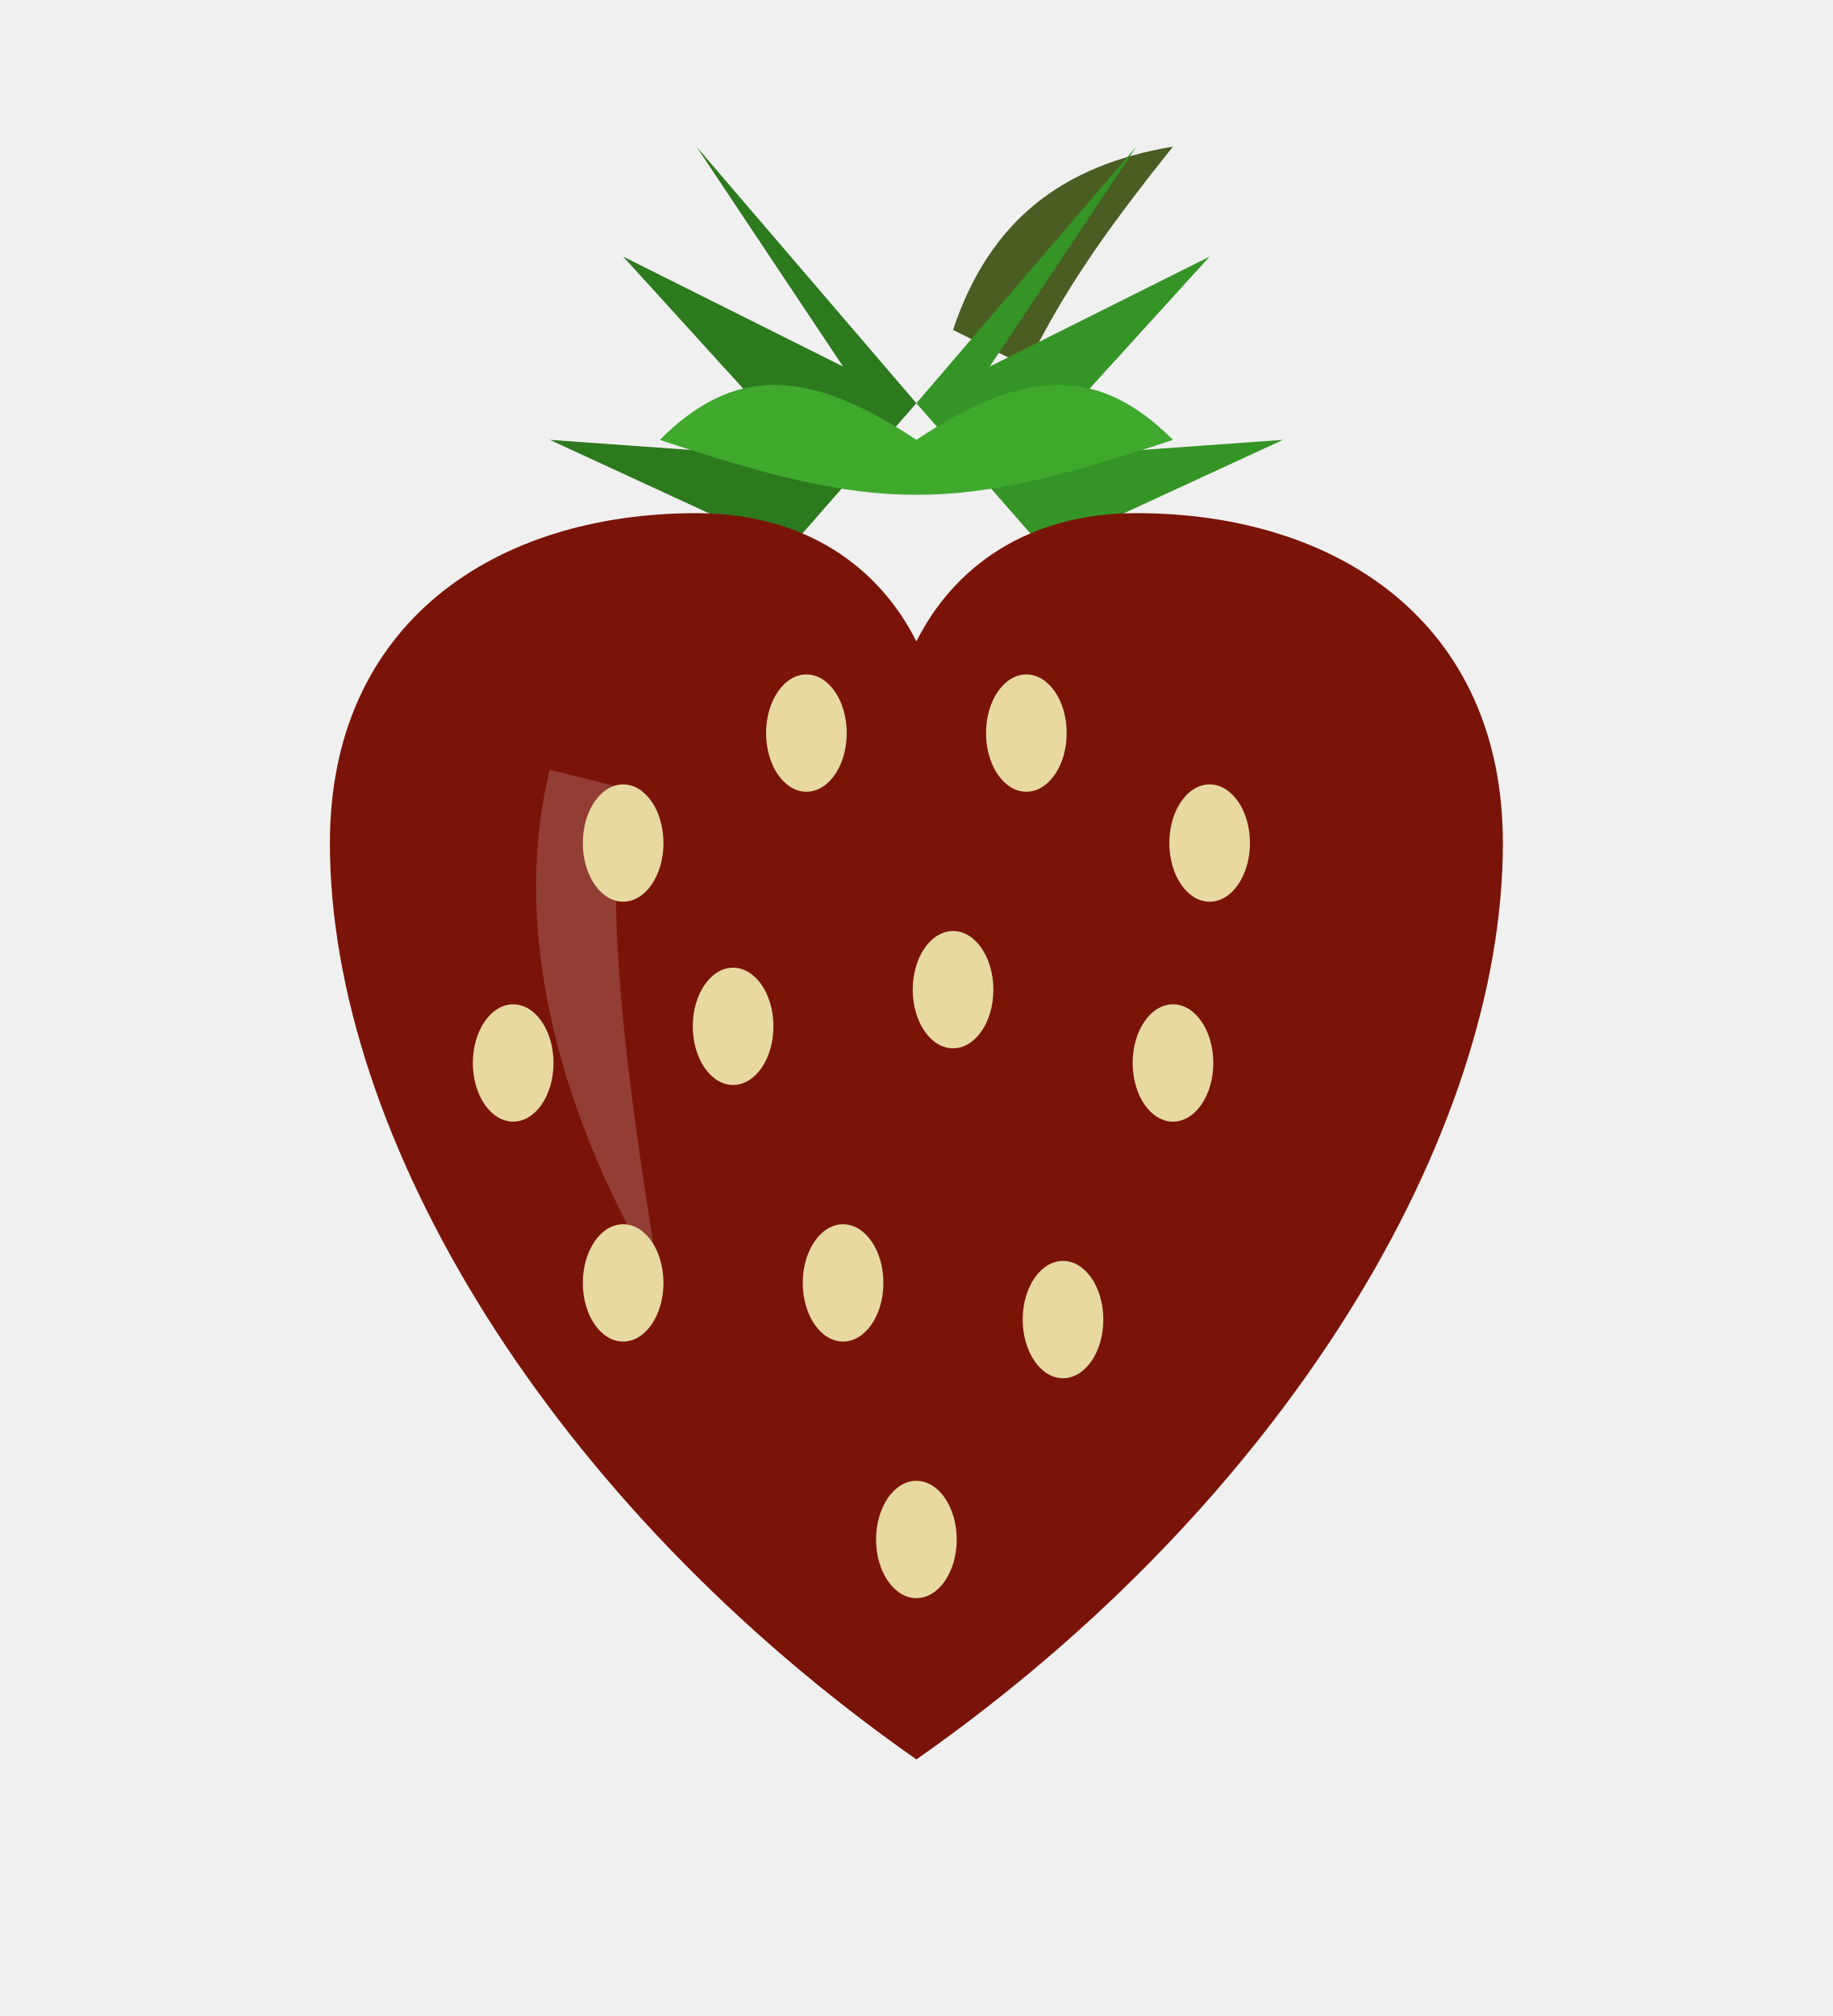
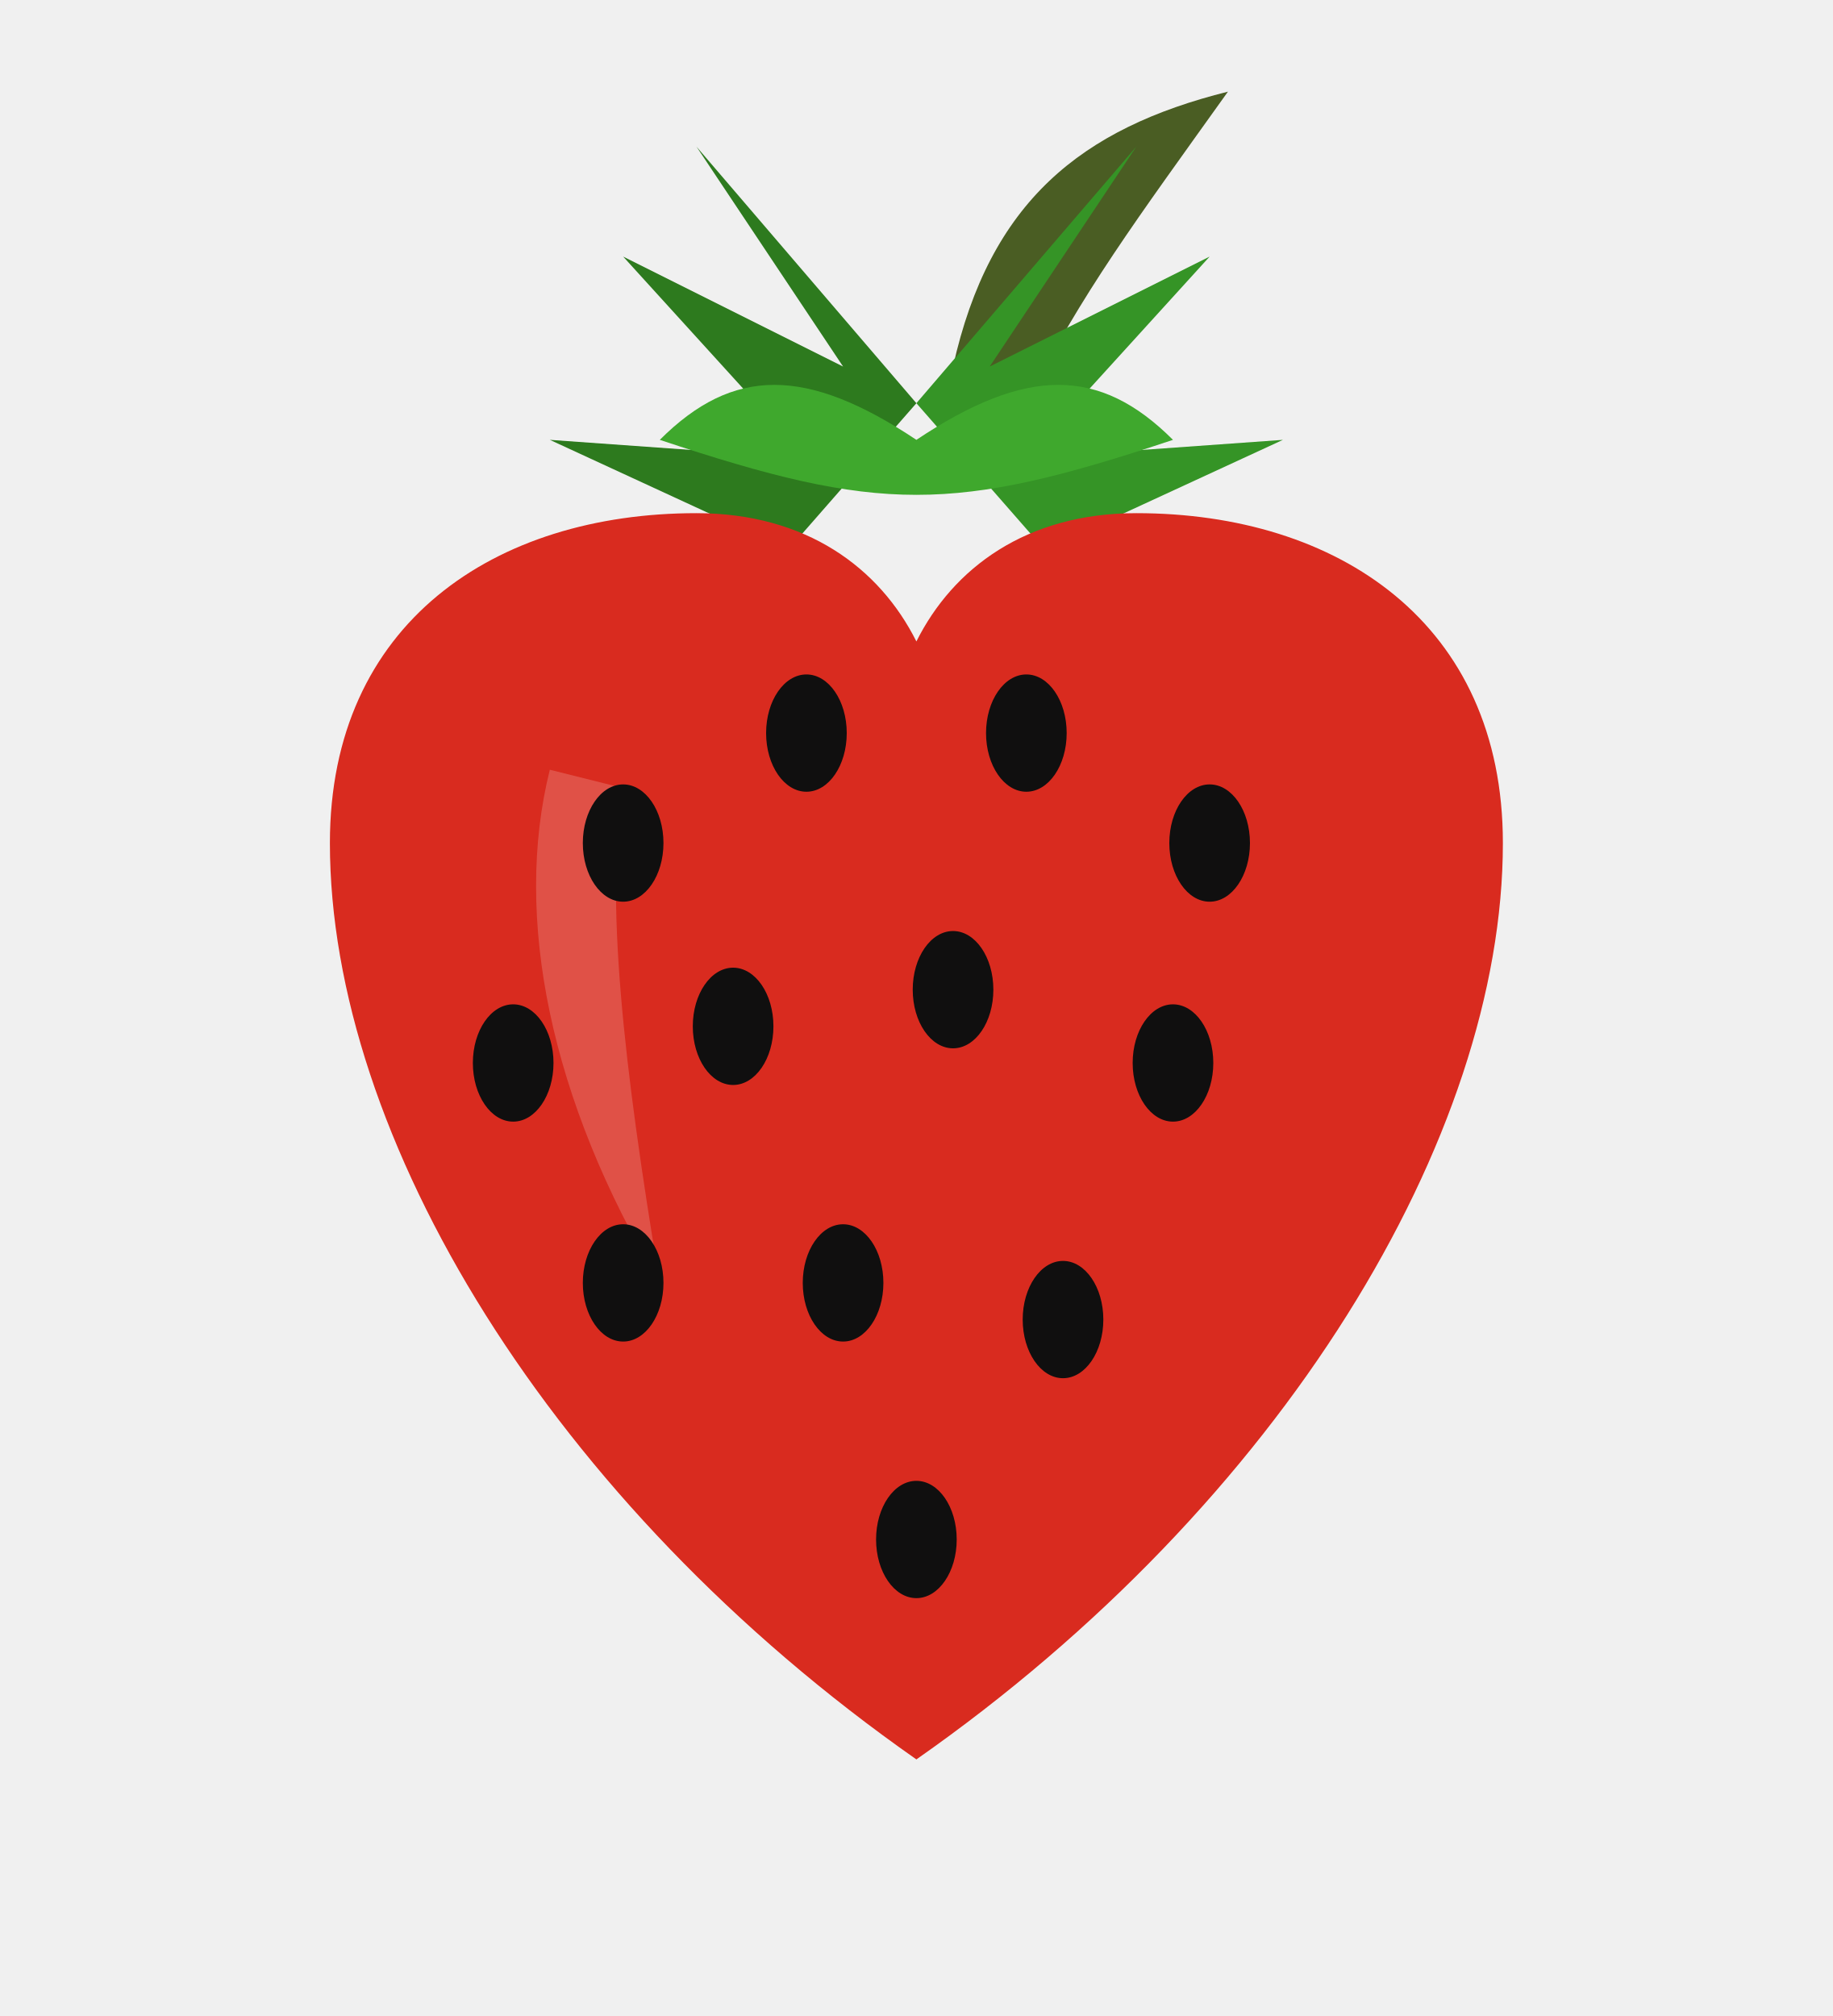
<svg xmlns="http://www.w3.org/2000/svg" viewBox="0 0 100 110">
-   <path d="M52 18 C54 12 58 9 64 8 C60 13 58 16 56 20 Z" fill="#4a5d23" />
+   <path d="M52 20 C54 11 59 7 67 5 C62 12 59 16 56 22 Z" fill="#4a5d23" />
  <g>
    <path d="M50 22 L38 8 L46 20 L34 14 L44 25 L30 24 L43 30 Z" fill="#2d7a1e" />
    <path d="M50 22 L62 8 L54 20 L66 14 L56 25 L70 24 L57 30 Z" fill="#359426" />
    <path d="M50 24 C44 20 40 20 36 24 C42 26 46 27 50 27 C54 27 58 26 64 24 C60 20 56 20 50 24 Z" fill="#3fa82d" />
  </g>
-   <path d="M50 96 C30 82 18 62 18 46 C18 34 27 28 38 28 C44 28 48 31 50 35 C52 31 56 28 62 28 C73 28 82 34 82 46 C82 62 70 82 50 96 Z" fill="#7a1408" />
+   <path d="M50 96 C30 82 18 62 18 46 C18 34 27 28 38 28 C44 28 48 31 50 35 C52 31 56 28 62 28 C73 28 82 34 82 46 C82 62 70 82 50 96 Z" fill="#d92b1f" />
  <path d="M30 42 C28 50 30 60 36 70 C34 58 33 49 34 43 Z" fill="#ffffff" opacity=".18" />
-   <g fill="#e8d9a0">
+   <g fill="#100F0F">
    <ellipse cx="34" cy="46" rx="2.2" ry="3.2" />
    <ellipse cx="44" cy="40" rx="2.2" ry="3.2" />
    <ellipse cx="56" cy="40" rx="2.2" ry="3.2" />
    <ellipse cx="66" cy="46" rx="2.2" ry="3.2" />
    <ellipse cx="28" cy="58" rx="2.2" ry="3.2" />
    <ellipse cx="40" cy="56" rx="2.2" ry="3.2" />
    <ellipse cx="52" cy="54" rx="2.2" ry="3.2" />
    <ellipse cx="64" cy="58" rx="2.2" ry="3.2" />
    <ellipse cx="34" cy="70" rx="2.2" ry="3.2" />
    <ellipse cx="46" cy="70" rx="2.2" ry="3.2" />
    <ellipse cx="58" cy="72" rx="2.2" ry="3.2" />
    <ellipse cx="50" cy="84" rx="2.2" ry="3.2" />
  </g>
</svg>
